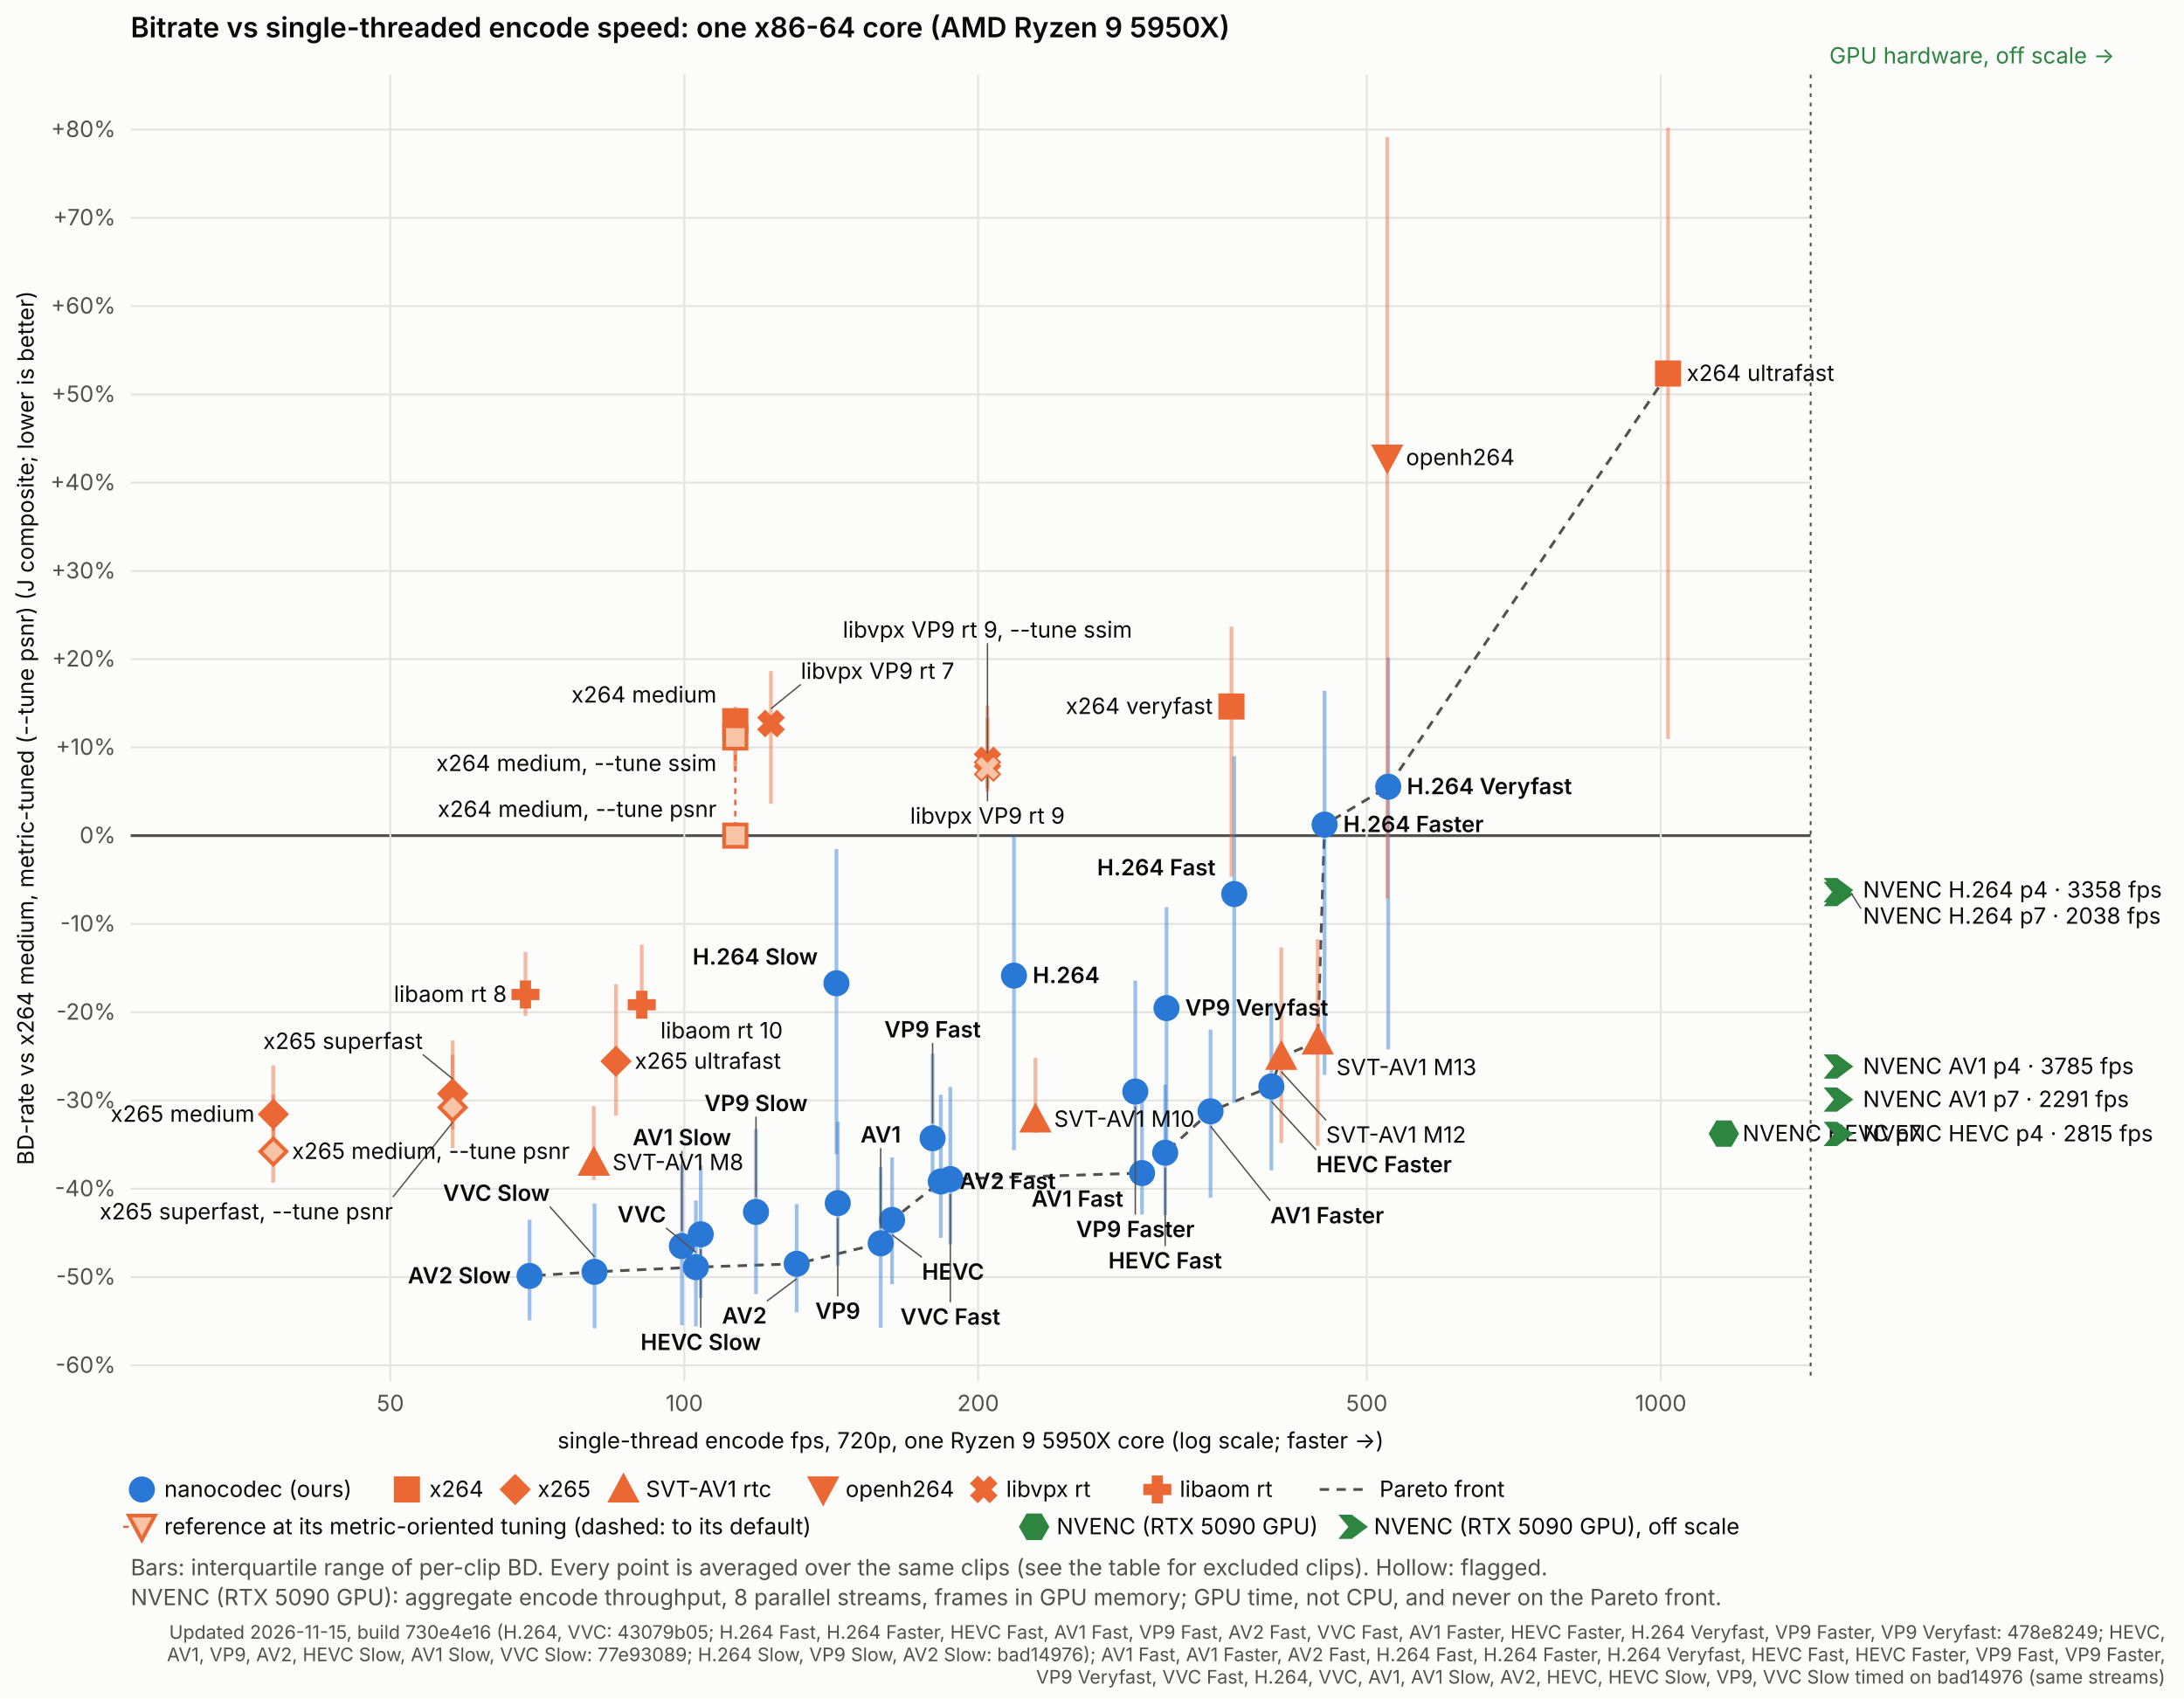
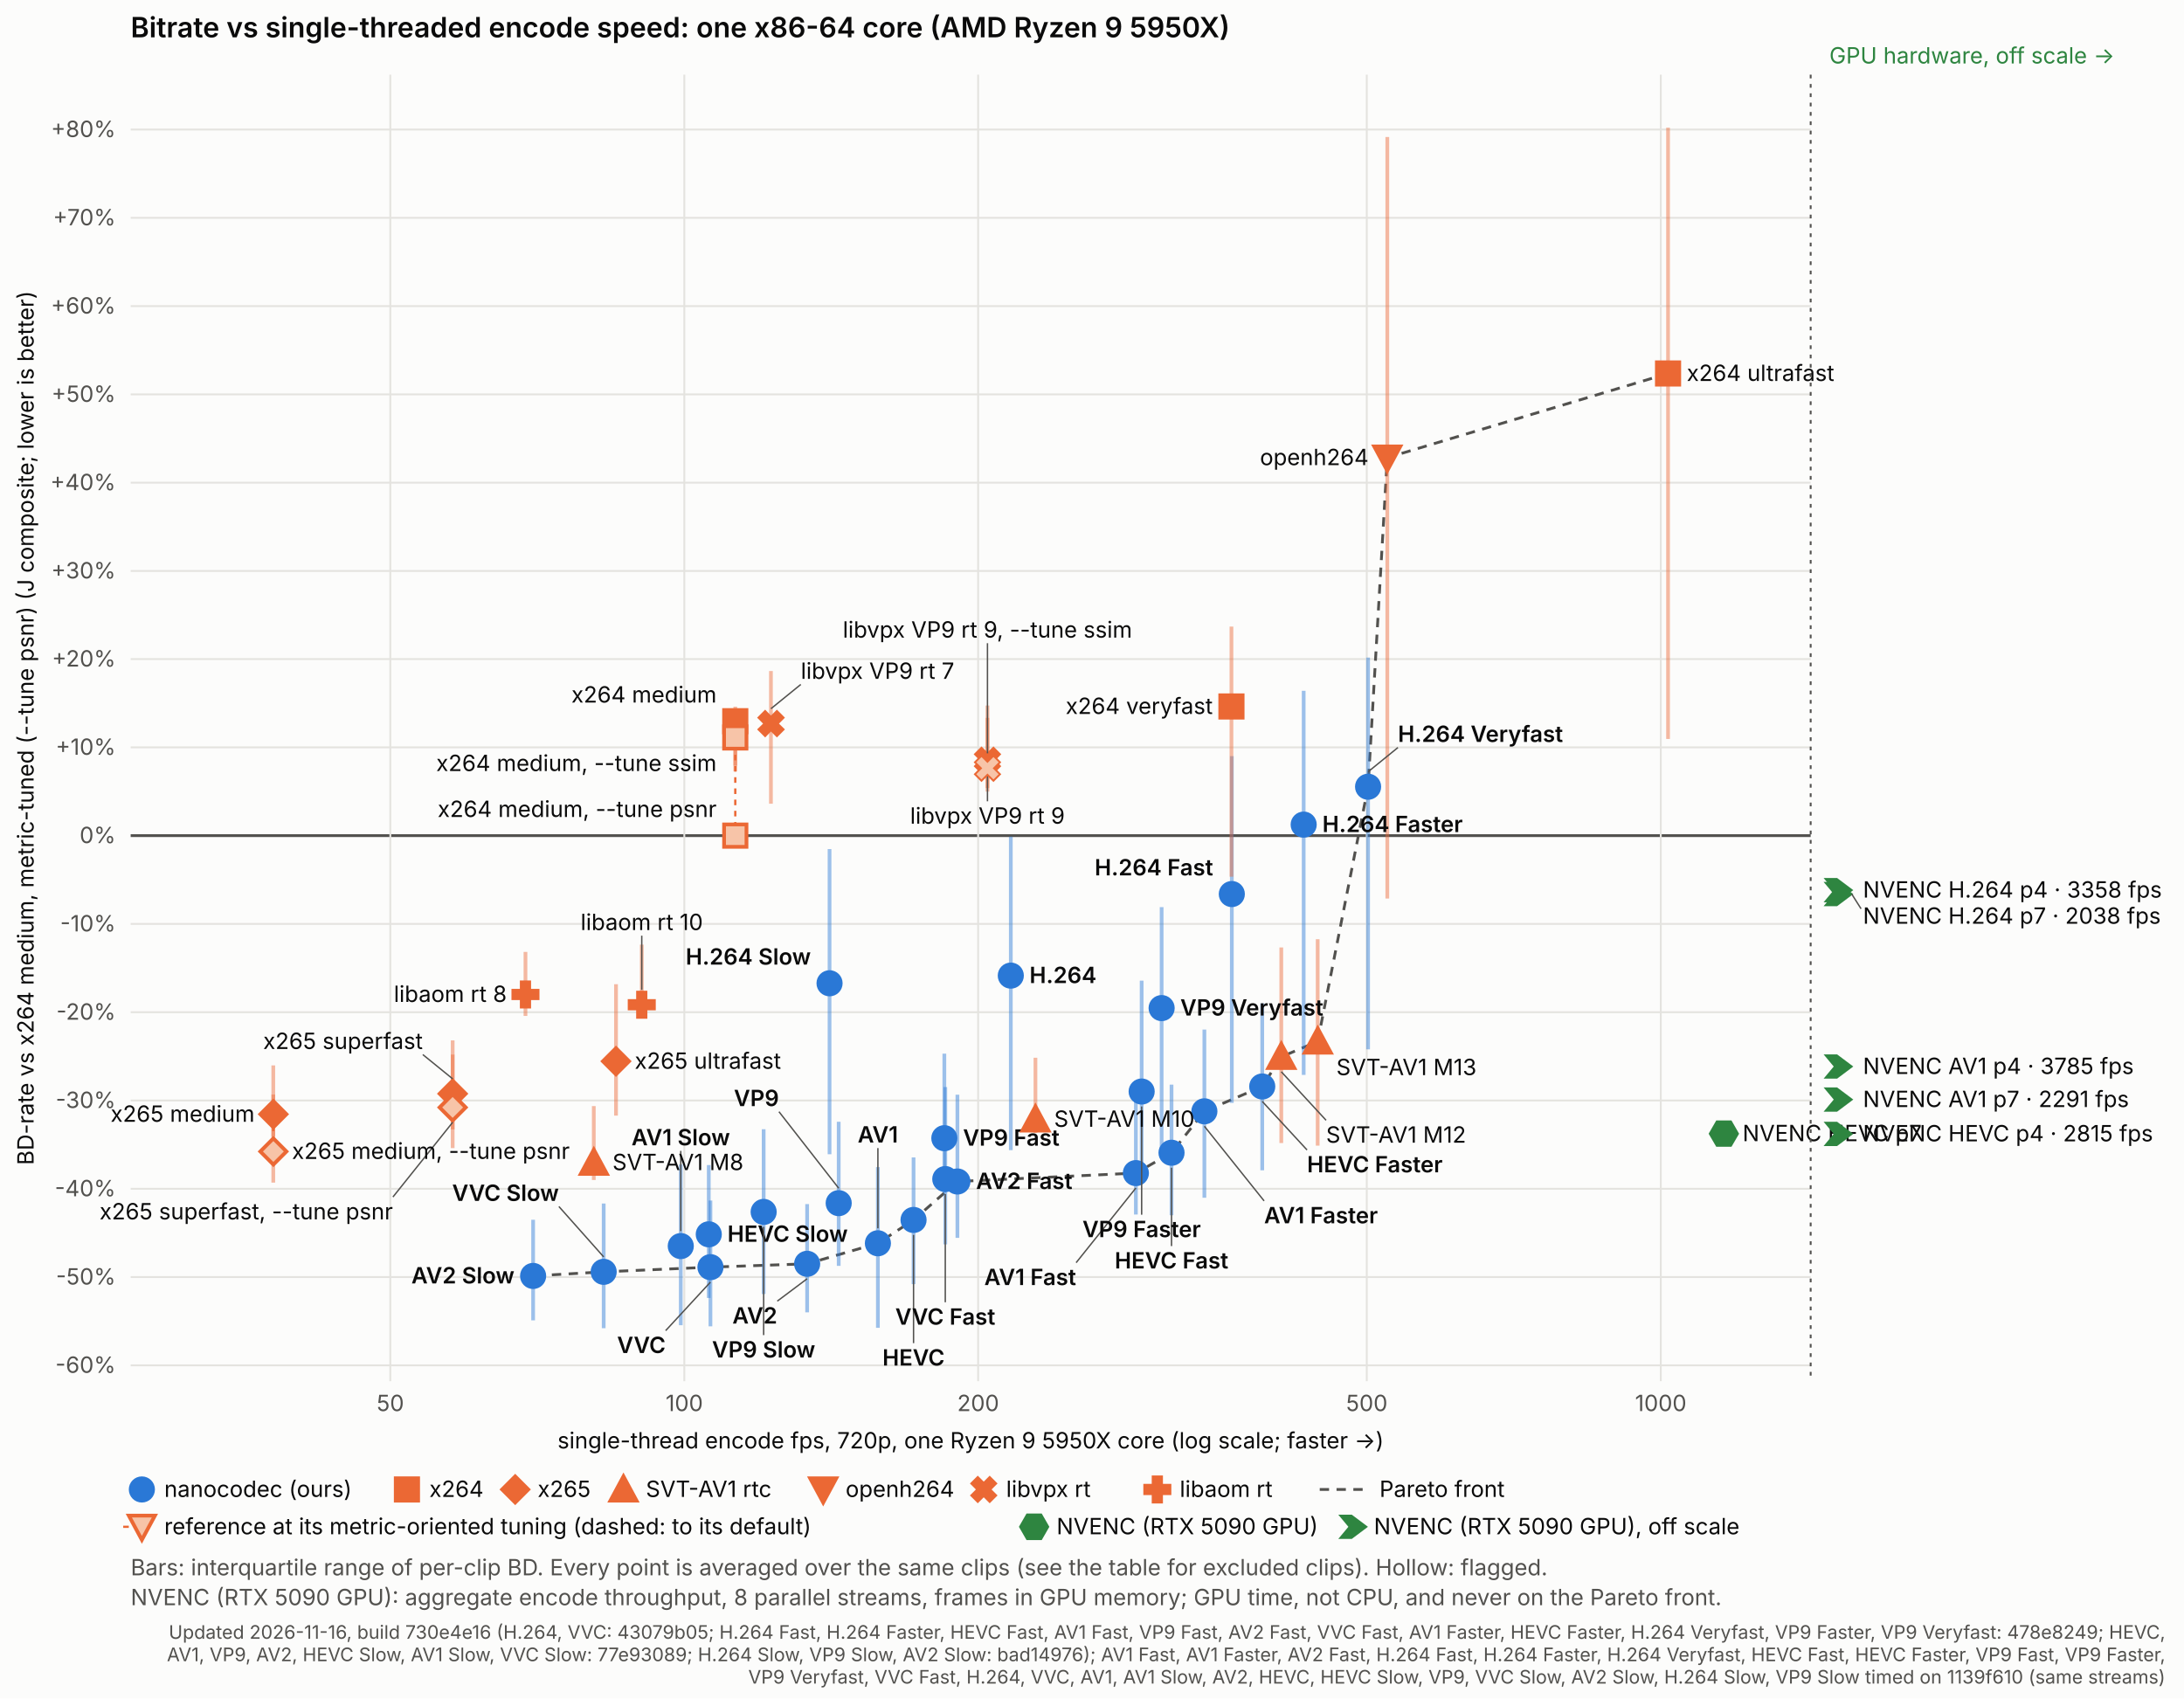
<svg xmlns="http://www.w3.org/2000/svg" viewBox="0 0 1170 910" width="1170" height="910" font-family="system-ui, -apple-system, Segoe UI, sans-serif" font-size="12">
  <rect width="1170" height="910" fill="#fcfcfb" />
  <text x="70" y="20" font-size="15" font-weight="600" fill="#0b0b0b">Bitrate vs single-threaded encode speed: one x86-64 core (AMD Ryzen 9 5950X)</text>
  <text x="70" y="35" fill="#52514e" />
  <line x1="70" x2="970" y1="731.5" y2="731.5" stroke="#e4e3df" stroke-width="1" />
  <text x="62" y="735.5" text-anchor="end" fill="#52514e">-60%</text>
  <line x1="70" x2="970" y1="684.2" y2="684.2" stroke="#e4e3df" stroke-width="1" />
  <text x="62" y="688.2" text-anchor="end" fill="#52514e">-50%</text>
  <line x1="70" x2="970" y1="636.9" y2="636.9" stroke="#e4e3df" stroke-width="1" />
  <text x="62" y="640.9" text-anchor="end" fill="#52514e">-40%</text>
  <line x1="70" x2="970" y1="589.6" y2="589.6" stroke="#e4e3df" stroke-width="1" />
  <text x="62" y="593.6" text-anchor="end" fill="#52514e">-30%</text>
  <line x1="70" x2="970" y1="542.3" y2="542.3" stroke="#e4e3df" stroke-width="1" />
  <text x="62" y="546.3" text-anchor="end" fill="#52514e">-20%</text>
  <line x1="70" x2="970" y1="495.0" y2="495.0" stroke="#e4e3df" stroke-width="1" />
  <text x="62" y="499.0" text-anchor="end" fill="#52514e">-10%</text>
  <line x1="70" x2="970" y1="447.7" y2="447.7" stroke="#52514e" stroke-width="1.5" />
  <text x="62" y="451.7" text-anchor="end" fill="#52514e">0%</text>
  <line x1="70" x2="970" y1="400.4" y2="400.4" stroke="#e4e3df" stroke-width="1" />
  <text x="62" y="404.4" text-anchor="end" fill="#52514e">+10%</text>
  <line x1="70" x2="970" y1="353.1" y2="353.1" stroke="#e4e3df" stroke-width="1" />
  <text x="62" y="357.1" text-anchor="end" fill="#52514e">+20%</text>
  <line x1="70" x2="970" y1="305.9" y2="305.9" stroke="#e4e3df" stroke-width="1" />
  <text x="62" y="309.9" text-anchor="end" fill="#52514e">+30%</text>
  <line x1="70" x2="970" y1="258.6" y2="258.6" stroke="#e4e3df" stroke-width="1" />
  <text x="62" y="262.6" text-anchor="end" fill="#52514e">+40%</text>
  <line x1="70" x2="970" y1="211.3" y2="211.3" stroke="#e4e3df" stroke-width="1" />
  <text x="62" y="215.3" text-anchor="end" fill="#52514e">+50%</text>
  <line x1="70" x2="970" y1="164.0" y2="164.0" stroke="#e4e3df" stroke-width="1" />
  <text x="62" y="168.0" text-anchor="end" fill="#52514e">+60%</text>
  <line x1="70" x2="970" y1="116.7" y2="116.7" stroke="#e4e3df" stroke-width="1" />
  <text x="62" y="120.7" text-anchor="end" fill="#52514e">+70%</text>
  <line x1="70" x2="970" y1="69.4" y2="69.4" stroke="#e4e3df" stroke-width="1" />
  <text x="62" y="73.4" text-anchor="end" fill="#52514e">+80%</text>
  <line x1="209.1" x2="209.1" y1="40" y2="740" stroke="#e4e3df" />
  <text x="209.1" y="756" text-anchor="middle" fill="#52514e">50</text>
  <line x1="366.6" x2="366.6" y1="40" y2="740" stroke="#e4e3df" />
  <text x="366.6" y="756" text-anchor="middle" fill="#52514e">100</text>
  <line x1="524.0" x2="524.0" y1="40" y2="740" stroke="#e4e3df" />
  <text x="524.0" y="756" text-anchor="middle" fill="#52514e">200</text>
  <line x1="732.2" x2="732.2" y1="40" y2="740" stroke="#e4e3df" />
  <text x="732.2" y="756" text-anchor="middle" fill="#52514e">500</text>
  <line x1="889.7" x2="889.7" y1="40" y2="740" stroke="#e4e3df" />
  <text x="889.7" y="756" text-anchor="middle" fill="#52514e">1000</text>
  <text x="520.0" y="776" text-anchor="middle" fill="#0b0b0b">single-thread encode fps, 720p, one Ryzen 9 5950X core (log scale; faster →)</text>
  <text transform="translate(18,390.0) rotate(-90)" text-anchor="middle" fill="#0b0b0b">BD-rate vs x264 medium, metric-tuned (--tune psnr) (J composite; lower is better)</text>
-   <polyline points="893.6,200.1 743.7,421.5 709.6,441.8 705.9,558.0 686.4,566.2 681.1,582.1 648.5,595.4 624.2,617.6 611.8,628.5 509.1,631.7 504.0,633.0 477.9,653.6 471.8,666.1 426.8,677.1 372.8,678.9 318.5,681.4 283.7,683.6" fill="none" stroke="#52514e" stroke-width="1.5" stroke-dasharray="5 4" />
+   <polyline points="893.6,200.1 743.2,245.2 732.9,421.5 705.9,558.0 686.4,566.2 676.2,582.1 645.2,595.4 627.6,617.6 608.5,628.5 512.9,633.0 489.4,653.6 470.3,666.1 432.4,677.1 380.6,678.9 323.4,681.4 285.6,683.6" fill="none" stroke="#52514e" stroke-width="1.5" stroke-dasharray="5 4" />
  <line x1="393.9" y1="386.4" x2="393.9" y2="447.7" stroke="#eb6834" stroke-width="1.2" stroke-dasharray="3 3" />
  <line x1="393.9" y1="386.4" x2="393.9" y2="395.1" stroke="#eb6834" stroke-width="1.2" stroke-dasharray="3 3" />
  <line x1="242.5" y1="586.0" x2="242.5" y2="593.3" stroke="#eb6834" stroke-width="1.2" stroke-dasharray="3 3" />
  <line x1="146.4" y1="597.0" x2="146.4" y2="616.9" stroke="#eb6834" stroke-width="1.2" stroke-dasharray="3 3" />
  <line x1="529.0" y1="407.3" x2="529.0" y2="411.6" stroke="#eb6834" stroke-width="1.2" stroke-dasharray="3 3" />
  <line x1="393.9" x2="393.9" y1="447.7" y2="447.7" stroke="#eb6834" stroke-opacity="0.45" stroke-width="2" />
  <line x1="393.9" x2="393.9" y1="410.2" y2="388.9" stroke="#eb6834" stroke-opacity="0.45" stroke-width="2" />
-   <line x1="448.1" x2="448.1" y1="618.4" y2="454.9" stroke="#2a78d6" stroke-opacity="0.45" stroke-width="2" />
-   <line x1="543.2" x2="543.2" y1="616.2" y2="448.2" stroke="#2a78d6" stroke-opacity="0.45" stroke-width="2" />
-   <line x1="661.2" x2="661.2" y1="590.9" y2="405.1" stroke="#2a78d6" stroke-opacity="0.45" stroke-width="2" />
-   <line x1="709.6" x2="709.6" y1="575.9" y2="370.1" stroke="#2a78d6" stroke-opacity="0.45" stroke-width="2" />
-   <line x1="743.7" x2="743.7" y1="562.2" y2="352.3" stroke="#2a78d6" stroke-opacity="0.45" stroke-width="2" />
-   <line x1="375.4" x2="375.4" y1="695.4" y2="624.2" stroke="#2a78d6" stroke-opacity="0.45" stroke-width="2" />
-   <line x1="477.9" x2="477.9" y1="688.0" y2="620.1" stroke="#2a78d6" stroke-opacity="0.45" stroke-width="2" />
-   <line x1="624.2" x2="624.2" y1="651.1" y2="581.1" stroke="#2a78d6" stroke-opacity="0.45" stroke-width="2" />
-   <line x1="681.1" x2="681.1" y1="627.0" y2="537.6" stroke="#2a78d6" stroke-opacity="0.45" stroke-width="2" />
-   <line x1="365.3" x2="365.3" y1="710.0" y2="623.9" stroke="#2a78d6" stroke-opacity="0.45" stroke-width="2" />
-   <line x1="471.8" x2="471.8" y1="711.4" y2="625.3" stroke="#2a78d6" stroke-opacity="0.45" stroke-width="2" />
-   <line x1="611.8" x2="611.8" y1="650.7" y2="579.2" stroke="#2a78d6" stroke-opacity="0.45" stroke-width="2" />
-   <line x1="648.5" x2="648.5" y1="641.7" y2="551.6" stroke="#2a78d6" stroke-opacity="0.45" stroke-width="2" />
-   <line x1="405.0" x2="405.0" y1="693.3" y2="605.0" stroke="#2a78d6" stroke-opacity="0.45" stroke-width="2" />
-   <line x1="448.8" x2="448.8" y1="678.2" y2="601.0" stroke="#2a78d6" stroke-opacity="0.45" stroke-width="2" />
-   <line x1="499.6" x2="499.6" y1="639.0" y2="564.5" stroke="#2a78d6" stroke-opacity="0.45" stroke-width="2" />
-   <line x1="608.2" x2="608.2" y1="628.3" y2="525.4" stroke="#2a78d6" stroke-opacity="0.45" stroke-width="2" />
-   <line x1="624.9" x2="624.9" y1="616.2" y2="486.0" stroke="#2a78d6" stroke-opacity="0.45" stroke-width="2" />
-   <line x1="283.7" x2="283.7" y1="707.4" y2="653.5" stroke="#2a78d6" stroke-opacity="0.45" stroke-width="2" />
-   <line x1="426.8" x2="426.8" y1="703.1" y2="645.1" stroke="#2a78d6" stroke-opacity="0.45" stroke-width="2" />
-   <line x1="504.0" x2="504.0" y1="663.2" y2="586.5" stroke="#2a78d6" stroke-opacity="0.45" stroke-width="2" />
-   <line x1="318.5" x2="318.5" y1="711.6" y2="644.8" stroke="#2a78d6" stroke-opacity="0.45" stroke-width="2" />
-   <line x1="372.8" x2="372.8" y1="710.6" y2="643.2" stroke="#2a78d6" stroke-opacity="0.45" stroke-width="2" />
-   <line x1="509.1" x2="509.1" y1="666.7" y2="582.4" stroke="#2a78d6" stroke-opacity="0.45" stroke-width="2" />
+   <line x1="444.4" x2="444.4" y1="618.4" y2="454.9" stroke="#2a78d6" stroke-opacity="0.45" stroke-width="2" />
+   <line x1="541.5" x2="541.5" y1="616.2" y2="448.2" stroke="#2a78d6" stroke-opacity="0.45" stroke-width="2" />
+   <line x1="659.9" x2="659.9" y1="590.9" y2="405.1" stroke="#2a78d6" stroke-opacity="0.45" stroke-width="2" />
+   <line x1="698.4" x2="698.4" y1="575.9" y2="370.1" stroke="#2a78d6" stroke-opacity="0.45" stroke-width="2" />
+   <line x1="732.9" x2="732.9" y1="562.2" y2="352.3" stroke="#2a78d6" stroke-opacity="0.45" stroke-width="2" />
+   <line x1="379.7" x2="379.7" y1="695.4" y2="624.2" stroke="#2a78d6" stroke-opacity="0.45" stroke-width="2" />
+   <line x1="489.4" x2="489.4" y1="688.0" y2="620.1" stroke="#2a78d6" stroke-opacity="0.45" stroke-width="2" />
+   <line x1="627.6" x2="627.6" y1="651.1" y2="581.1" stroke="#2a78d6" stroke-opacity="0.45" stroke-width="2" />
+   <line x1="676.2" x2="676.2" y1="627.0" y2="537.6" stroke="#2a78d6" stroke-opacity="0.45" stroke-width="2" />
+   <line x1="364.7" x2="364.7" y1="710.0" y2="623.9" stroke="#2a78d6" stroke-opacity="0.45" stroke-width="2" />
+   <line x1="470.3" x2="470.3" y1="711.4" y2="625.3" stroke="#2a78d6" stroke-opacity="0.45" stroke-width="2" />
+   <line x1="608.5" x2="608.5" y1="650.7" y2="579.2" stroke="#2a78d6" stroke-opacity="0.45" stroke-width="2" />
+   <line x1="645.2" x2="645.2" y1="641.7" y2="551.6" stroke="#2a78d6" stroke-opacity="0.45" stroke-width="2" />
+   <line x1="409.1" x2="409.1" y1="693.3" y2="605.0" stroke="#2a78d6" stroke-opacity="0.45" stroke-width="2" />
+   <line x1="449.3" x2="449.3" y1="678.2" y2="601.0" stroke="#2a78d6" stroke-opacity="0.45" stroke-width="2" />
+   <line x1="505.9" x2="505.9" y1="639.0" y2="564.5" stroke="#2a78d6" stroke-opacity="0.45" stroke-width="2" />
+   <line x1="611.6" x2="611.6" y1="628.3" y2="525.4" stroke="#2a78d6" stroke-opacity="0.45" stroke-width="2" />
+   <line x1="622.3" x2="622.3" y1="616.2" y2="486.0" stroke="#2a78d6" stroke-opacity="0.45" stroke-width="2" />
+   <line x1="285.6" x2="285.6" y1="707.4" y2="653.5" stroke="#2a78d6" stroke-opacity="0.45" stroke-width="2" />
+   <line x1="432.4" x2="432.4" y1="703.1" y2="645.1" stroke="#2a78d6" stroke-opacity="0.45" stroke-width="2" />
+   <line x1="512.9" x2="512.9" y1="663.2" y2="586.5" stroke="#2a78d6" stroke-opacity="0.45" stroke-width="2" />
+   <line x1="323.4" x2="323.4" y1="711.6" y2="644.8" stroke="#2a78d6" stroke-opacity="0.45" stroke-width="2" />
+   <line x1="380.6" x2="380.6" y1="710.6" y2="643.2" stroke="#2a78d6" stroke-opacity="0.45" stroke-width="2" />
+   <line x1="506.4" x2="506.4" y1="666.7" y2="582.4" stroke="#2a78d6" stroke-opacity="0.45" stroke-width="2" />
  <line x1="743.2" x2="743.2" y1="481.4" y2="73.4" stroke="#eb6834" stroke-opacity="0.45" stroke-width="2" />
  <line x1="893.6" x2="893.6" y1="395.9" y2="68.4" stroke="#eb6834" stroke-opacity="0.45" stroke-width="2" />
  <line x1="659.7" x2="659.7" y1="469.7" y2="335.7" stroke="#eb6834" stroke-opacity="0.45" stroke-width="2" />
  <line x1="330.0" x2="330.0" y1="597.7" y2="527.3" stroke="#eb6834" stroke-opacity="0.45" stroke-width="2" />
  <line x1="242.5" x2="242.5" y1="605.1" y2="557.4" stroke="#eb6834" stroke-opacity="0.45" stroke-width="2" />
  <line x1="146.4" x2="146.4" y1="608.8" y2="570.8" stroke="#eb6834" stroke-opacity="0.45" stroke-width="2" />
  <line x1="318.1" x2="318.1" y1="632.2" y2="592.6" stroke="#eb6834" stroke-opacity="0.45" stroke-width="2" />
  <line x1="554.7" x2="554.7" y1="607.0" y2="566.7" stroke="#eb6834" stroke-opacity="0.45" stroke-width="2" />
  <line x1="686.4" x2="686.4" y1="612.4" y2="507.6" stroke="#eb6834" stroke-opacity="0.45" stroke-width="2" />
  <line x1="705.9" x2="705.9" y1="613.8" y2="503.2" stroke="#eb6834" stroke-opacity="0.45" stroke-width="2" />
  <line x1="413.0" x2="413.0" y1="430.6" y2="359.5" stroke="#eb6834" stroke-opacity="0.45" stroke-width="2" />
  <line x1="529.0" x2="529.0" y1="422.2" y2="378.0" stroke="#eb6834" stroke-opacity="0.45" stroke-width="2" />
  <line x1="281.5" x2="281.5" y1="544.3" y2="510.0" stroke="#eb6834" stroke-opacity="0.45" stroke-width="2" />
  <line x1="343.8" x2="343.8" y1="535.8" y2="506.1" stroke="#eb6834" stroke-opacity="0.45" stroke-width="2" />
  <line x1="393.9" x2="393.9" y1="413.3" y2="378.6" stroke="#eb6834" stroke-opacity="0.45" stroke-width="2" />
  <line x1="242.5" x2="242.5" y1="615.1" y2="565.0" stroke="#eb6834" stroke-opacity="0.45" stroke-width="2" />
  <line x1="146.4" x2="146.4" y1="633.6" y2="586.4" stroke="#eb6834" stroke-opacity="0.45" stroke-width="2" />
  <line x1="529.0" x2="529.0" y1="424.1" y2="384.6" stroke="#eb6834" stroke-opacity="0.45" stroke-width="2" />
  <g>
    <rect x="387.9" y="441.7" width="12" height="12" fill="#f7c4a8" stroke="#eb6834" stroke-width="2" />
  </g>
  <text x="383.9" y="437.7" text-anchor="end" fill="#0b0b0b">x264 medium, --tune psnr</text>
  <g>
    <rect x="387.9" y="380.4" width="12" height="12" fill="#eb6834" stroke="#eb6834" stroke-width="2" />
  </g>
  <text x="383.9" y="376.4" text-anchor="end" fill="#0b0b0b">x264 medium</text>
  <g>
-     <circle cx="448.1" cy="526.8" r="6" fill="#2a78d6" stroke="#2a78d6" stroke-width="2" />
-   </g>
-   <text x="438.1" y="516.8" text-anchor="end" fill="#0b0b0b" font-weight="600">H.264 Slow</text>
-   <g>
-     <circle cx="543.2" cy="522.7" r="6" fill="#2a78d6" stroke="#2a78d6" stroke-width="2" />
-   </g>
-   <text x="553.2" y="526.7" text-anchor="start" fill="#0b0b0b" font-weight="600">H.264</text>
-   <g>
-     <circle cx="661.2" cy="479.0" r="6" fill="#2a78d6" stroke="#2a78d6" stroke-width="2" />
-   </g>
-   <text x="651.2" y="469.0" text-anchor="end" fill="#0b0b0b" font-weight="600">H.264 Fast</text>
-   <g>
-     <circle cx="709.6" cy="441.8" r="6" fill="#2a78d6" stroke="#2a78d6" stroke-width="2" />
-   </g>
-   <text x="719.6" y="445.8" text-anchor="start" fill="#0b0b0b" font-weight="600">H.264 Faster</text>
-   <g>
-     <circle cx="743.7" cy="421.5" r="6" fill="#2a78d6" stroke="#2a78d6" stroke-width="2" />
-   </g>
-   <text x="753.7" y="425.5" text-anchor="start" fill="#0b0b0b" font-weight="600">H.264 Veryfast</text>
-   <g>
-     <circle cx="375.4" cy="661.3" r="6" fill="#2a78d6" stroke="#2a78d6" stroke-width="2" />
-   </g>
-   <line x1="375.4" y1="669.3" x2="375.4" y2="711.3" stroke="#52514e" stroke-width="0.75" />
-   <text x="375.4" y="723.3" text-anchor="middle" fill="#0b0b0b" font-weight="600">HEVC Slow</text>
-   <g>
-     <circle cx="477.9" cy="653.6" r="6" fill="#2a78d6" stroke="#2a78d6" stroke-width="2" />
-   </g>
-   <line x1="477.9" y1="661.6" x2="493.9" y2="673.6" stroke="#52514e" stroke-width="0.75" />
-   <text x="493.9" y="685.6" text-anchor="start" fill="#0b0b0b" font-weight="600">HEVC</text>
-   <g>
-     <circle cx="624.2" cy="617.6" r="6" fill="#2a78d6" stroke="#2a78d6" stroke-width="2" />
-   </g>
-   <line x1="624.2" y1="625.6" x2="624.2" y2="667.6" stroke="#52514e" stroke-width="0.75" />
-   <text x="624.2" y="679.6" text-anchor="middle" fill="#0b0b0b" font-weight="600">HEVC Fast</text>
-   <g>
-     <circle cx="681.1" cy="582.1" r="6" fill="#2a78d6" stroke="#2a78d6" stroke-width="2" />
-   </g>
-   <line x1="681.1" y1="590.1" x2="705.1" y2="616.1" stroke="#52514e" stroke-width="0.75" />
-   <text x="705.1" y="628.1" text-anchor="start" fill="#0b0b0b" font-weight="600">HEVC Faster</text>
-   <g>
-     <circle cx="365.3" cy="667.6" r="6" fill="#2a78d6" stroke="#2a78d6" stroke-width="2" />
-   </g>
-   <line x1="365.3" y1="659.6" x2="365.3" y2="616.6" stroke="#52514e" stroke-width="0.75" />
-   <text x="365.3" y="613.6" text-anchor="middle" fill="#0b0b0b" font-weight="600">AV1 Slow</text>
-   <g>
-     <circle cx="471.8" cy="666.1" r="6" fill="#2a78d6" stroke="#2a78d6" stroke-width="2" />
-   </g>
-   <line x1="471.8" y1="658.1" x2="471.8" y2="615.1" stroke="#52514e" stroke-width="0.75" />
-   <text x="471.8" y="612.1" text-anchor="middle" fill="#0b0b0b" font-weight="600">AV1</text>
-   <g>
-     <circle cx="611.8" cy="628.5" r="6" fill="#2a78d6" stroke="#2a78d6" stroke-width="2" />
-   </g>
-   <text x="601.8" y="646.5" text-anchor="end" fill="#0b0b0b" font-weight="600">AV1 Fast</text>
-   <g>
-     <circle cx="648.5" cy="595.4" r="6" fill="#2a78d6" stroke="#2a78d6" stroke-width="2" />
-   </g>
-   <line x1="648.5" y1="603.4" x2="680.5" y2="643.4" stroke="#52514e" stroke-width="0.75" />
-   <text x="680.5" y="655.4" text-anchor="start" fill="#0b0b0b" font-weight="600">AV1 Faster</text>
-   <g>
-     <circle cx="405.0" cy="649.3" r="6" fill="#2a78d6" stroke="#2a78d6" stroke-width="2" />
-   </g>
-   <line x1="405.0" y1="641.3" x2="405.0" y2="598.3" stroke="#52514e" stroke-width="0.75" />
-   <text x="405.0" y="595.3" text-anchor="middle" fill="#0b0b0b" font-weight="600">VP9 Slow</text>
-   <g>
-     <circle cx="448.8" cy="644.6" r="6" fill="#2a78d6" stroke="#2a78d6" stroke-width="2" />
-   </g>
-   <line x1="448.8" y1="652.6" x2="448.8" y2="694.6" stroke="#52514e" stroke-width="0.75" />
-   <text x="448.8" y="706.6" text-anchor="middle" fill="#0b0b0b" font-weight="600">VP9</text>
-   <g>
-     <circle cx="499.6" cy="609.8" r="6" fill="#2a78d6" stroke="#2a78d6" stroke-width="2" />
-   </g>
-   <line x1="499.6" y1="601.8" x2="499.6" y2="558.8" stroke="#52514e" stroke-width="0.75" />
-   <text x="499.6" y="555.8" text-anchor="middle" fill="#0b0b0b" font-weight="600">VP9 Fast</text>
-   <g>
-     <circle cx="608.2" cy="584.8" r="6" fill="#2a78d6" stroke="#2a78d6" stroke-width="2" />
-   </g>
-   <line x1="608.2" y1="592.8" x2="608.2" y2="650.8" stroke="#52514e" stroke-width="0.75" />
-   <text x="608.2" y="662.8" text-anchor="middle" fill="#0b0b0b" font-weight="600">VP9 Faster</text>
-   <g>
-     <circle cx="624.9" cy="540.1" r="6" fill="#2a78d6" stroke="#2a78d6" stroke-width="2" />
-   </g>
-   <text x="634.9" y="544.1" text-anchor="start" fill="#0b0b0b" font-weight="600">VP9 Veryfast</text>
-   <g>
-     <circle cx="283.7" cy="683.6" r="6" fill="#2a78d6" stroke="#2a78d6" stroke-width="2" />
-   </g>
-   <text x="273.7" y="687.6" text-anchor="end" fill="#0b0b0b" font-weight="600">AV2 Slow</text>
-   <g>
-     <circle cx="426.8" cy="677.1" r="6" fill="#2a78d6" stroke="#2a78d6" stroke-width="2" />
-   </g>
-   <line x1="426.8" y1="685.1" x2="410.8" y2="697.1" stroke="#52514e" stroke-width="0.75" />
-   <text x="410.8" y="709.1" text-anchor="end" fill="#0b0b0b" font-weight="600">AV2</text>
-   <g>
-     <circle cx="504.0" cy="633.0" r="6" fill="#2a78d6" stroke="#2a78d6" stroke-width="2" />
-   </g>
-   <text x="514.0" y="637.0" text-anchor="start" fill="#0b0b0b" font-weight="600">AV2 Fast</text>
-   <g>
-     <circle cx="318.5" cy="681.4" r="6" fill="#2a78d6" stroke="#2a78d6" stroke-width="2" />
-   </g>
-   <line x1="318.5" y1="673.4" x2="294.5" y2="646.4" stroke="#52514e" stroke-width="0.75" />
-   <text x="294.5" y="643.4" text-anchor="end" fill="#0b0b0b" font-weight="600">VVC Slow</text>
-   <g>
-     <circle cx="372.8" cy="678.9" r="6" fill="#2a78d6" stroke="#2a78d6" stroke-width="2" />
-   </g>
-   <line x1="372.8" y1="670.9" x2="356.8" y2="657.9" stroke="#52514e" stroke-width="0.75" />
-   <text x="356.8" y="654.9" text-anchor="end" fill="#0b0b0b" font-weight="600">VVC</text>
-   <g>
-     <circle cx="509.1" cy="631.7" r="6" fill="#2a78d6" stroke="#2a78d6" stroke-width="2" />
-   </g>
-   <line x1="509.1" y1="639.7" x2="509.1" y2="697.7" stroke="#52514e" stroke-width="0.75" />
-   <text x="509.1" y="709.7" text-anchor="middle" fill="#0b0b0b" font-weight="600">VVC Fast</text>
+     <circle cx="444.4" cy="526.8" r="6" fill="#2a78d6" stroke="#2a78d6" stroke-width="2" />
+   </g>
+   <text x="434.4" y="516.8" text-anchor="end" fill="#0b0b0b" font-weight="600">H.264 Slow</text>
+   <g>
+     <circle cx="541.5" cy="522.7" r="6" fill="#2a78d6" stroke="#2a78d6" stroke-width="2" />
+   </g>
+   <text x="551.5" y="526.7" text-anchor="start" fill="#0b0b0b" font-weight="600">H.264</text>
+   <g>
+     <circle cx="659.9" cy="479.0" r="6" fill="#2a78d6" stroke="#2a78d6" stroke-width="2" />
+   </g>
+   <text x="649.9" y="469.0" text-anchor="end" fill="#0b0b0b" font-weight="600">H.264 Fast</text>
+   <g>
+     <circle cx="698.4" cy="441.8" r="6" fill="#2a78d6" stroke="#2a78d6" stroke-width="2" />
+   </g>
+   <text x="708.4" y="445.8" text-anchor="start" fill="#0b0b0b" font-weight="600">H.264 Faster</text>
+   <g>
+     <circle cx="732.9" cy="421.5" r="6" fill="#2a78d6" stroke="#2a78d6" stroke-width="2" />
+   </g>
+   <line x1="732.9" y1="413.5" x2="748.9" y2="400.5" stroke="#52514e" stroke-width="0.75" />
+   <text x="748.9" y="397.5" text-anchor="start" fill="#0b0b0b" font-weight="600">H.264 Veryfast</text>
+   <g>
+     <circle cx="379.7" cy="661.3" r="6" fill="#2a78d6" stroke="#2a78d6" stroke-width="2" />
+   </g>
+   <text x="389.7" y="665.3" text-anchor="start" fill="#0b0b0b" font-weight="600">HEVC Slow</text>
+   <g>
+     <circle cx="489.4" cy="653.6" r="6" fill="#2a78d6" stroke="#2a78d6" stroke-width="2" />
+   </g>
+   <line x1="489.4" y1="661.6" x2="489.4" y2="719.6" stroke="#52514e" stroke-width="0.75" />
+   <text x="489.4" y="731.6" text-anchor="middle" fill="#0b0b0b" font-weight="600">HEVC</text>
+   <g>
+     <circle cx="627.6" cy="617.6" r="6" fill="#2a78d6" stroke="#2a78d6" stroke-width="2" />
+   </g>
+   <line x1="627.6" y1="625.6" x2="627.6" y2="667.6" stroke="#52514e" stroke-width="0.75" />
+   <text x="627.6" y="679.6" text-anchor="middle" fill="#0b0b0b" font-weight="600">HEVC Fast</text>
+   <g>
+     <circle cx="676.2" cy="582.1" r="6" fill="#2a78d6" stroke="#2a78d6" stroke-width="2" />
+   </g>
+   <line x1="676.2" y1="590.1" x2="700.2" y2="616.1" stroke="#52514e" stroke-width="0.75" />
+   <text x="700.2" y="628.1" text-anchor="start" fill="#0b0b0b" font-weight="600">HEVC Faster</text>
+   <g>
+     <circle cx="364.7" cy="667.6" r="6" fill="#2a78d6" stroke="#2a78d6" stroke-width="2" />
+   </g>
+   <line x1="364.7" y1="659.6" x2="364.7" y2="616.6" stroke="#52514e" stroke-width="0.75" />
+   <text x="364.7" y="613.6" text-anchor="middle" fill="#0b0b0b" font-weight="600">AV1 Slow</text>
+   <g>
+     <circle cx="470.3" cy="666.1" r="6" fill="#2a78d6" stroke="#2a78d6" stroke-width="2" />
+   </g>
+   <line x1="470.3" y1="658.1" x2="470.3" y2="615.1" stroke="#52514e" stroke-width="0.75" />
+   <text x="470.3" y="612.1" text-anchor="middle" fill="#0b0b0b" font-weight="600">AV1</text>
+   <g>
+     <circle cx="608.5" cy="628.5" r="6" fill="#2a78d6" stroke="#2a78d6" stroke-width="2" />
+   </g>
+   <line x1="608.5" y1="636.5" x2="576.5" y2="676.5" stroke="#52514e" stroke-width="0.75" />
+   <text x="576.5" y="688.5" text-anchor="end" fill="#0b0b0b" font-weight="600">AV1 Fast</text>
+   <g>
+     <circle cx="645.2" cy="595.4" r="6" fill="#2a78d6" stroke="#2a78d6" stroke-width="2" />
+   </g>
+   <line x1="645.2" y1="603.4" x2="677.2" y2="643.4" stroke="#52514e" stroke-width="0.75" />
+   <text x="677.2" y="655.4" text-anchor="start" fill="#0b0b0b" font-weight="600">AV1 Faster</text>
+   <g>
+     <circle cx="409.1" cy="649.3" r="6" fill="#2a78d6" stroke="#2a78d6" stroke-width="2" />
+   </g>
+   <line x1="409.1" y1="657.3" x2="409.1" y2="715.3" stroke="#52514e" stroke-width="0.75" />
+   <text x="409.1" y="727.3" text-anchor="middle" fill="#0b0b0b" font-weight="600">VP9 Slow</text>
+   <g>
+     <circle cx="449.3" cy="644.6" r="6" fill="#2a78d6" stroke="#2a78d6" stroke-width="2" />
+   </g>
+   <line x1="449.3" y1="636.6" x2="417.3" y2="595.6" stroke="#52514e" stroke-width="0.75" />
+   <text x="417.3" y="592.6" text-anchor="end" fill="#0b0b0b" font-weight="600">VP9</text>
+   <g>
+     <circle cx="505.9" cy="609.8" r="6" fill="#2a78d6" stroke="#2a78d6" stroke-width="2" />
+   </g>
+   <text x="515.9" y="613.8" text-anchor="start" fill="#0b0b0b" font-weight="600">VP9 Fast</text>
+   <g>
+     <circle cx="611.6" cy="584.8" r="6" fill="#2a78d6" stroke="#2a78d6" stroke-width="2" />
+   </g>
+   <line x1="611.6" y1="592.8" x2="611.6" y2="650.8" stroke="#52514e" stroke-width="0.75" />
+   <text x="611.6" y="662.8" text-anchor="middle" fill="#0b0b0b" font-weight="600">VP9 Faster</text>
+   <g>
+     <circle cx="622.3" cy="540.1" r="6" fill="#2a78d6" stroke="#2a78d6" stroke-width="2" />
+   </g>
+   <text x="632.3" y="544.1" text-anchor="start" fill="#0b0b0b" font-weight="600">VP9 Veryfast</text>
+   <g>
+     <circle cx="285.6" cy="683.6" r="6" fill="#2a78d6" stroke="#2a78d6" stroke-width="2" />
+   </g>
+   <text x="275.6" y="687.6" text-anchor="end" fill="#0b0b0b" font-weight="600">AV2 Slow</text>
+   <g>
+     <circle cx="432.4" cy="677.1" r="6" fill="#2a78d6" stroke="#2a78d6" stroke-width="2" />
+   </g>
+   <line x1="432.4" y1="685.1" x2="416.4" y2="697.1" stroke="#52514e" stroke-width="0.75" />
+   <text x="416.4" y="709.1" text-anchor="end" fill="#0b0b0b" font-weight="600">AV2</text>
+   <g>
+     <circle cx="512.9" cy="633.0" r="6" fill="#2a78d6" stroke="#2a78d6" stroke-width="2" />
+   </g>
+   <text x="522.9" y="637.0" text-anchor="start" fill="#0b0b0b" font-weight="600">AV2 Fast</text>
+   <g>
+     <circle cx="323.4" cy="681.4" r="6" fill="#2a78d6" stroke="#2a78d6" stroke-width="2" />
+   </g>
+   <line x1="323.4" y1="673.4" x2="299.4" y2="646.4" stroke="#52514e" stroke-width="0.75" />
+   <text x="299.4" y="643.4" text-anchor="end" fill="#0b0b0b" font-weight="600">VVC Slow</text>
+   <g>
+     <circle cx="380.6" cy="678.9" r="6" fill="#2a78d6" stroke="#2a78d6" stroke-width="2" />
+   </g>
+   <line x1="380.6" y1="686.9" x2="356.6" y2="712.9" stroke="#52514e" stroke-width="0.75" />
+   <text x="356.6" y="724.9" text-anchor="end" fill="#0b0b0b" font-weight="600">VVC</text>
+   <g>
+     <circle cx="506.4" cy="631.7" r="6" fill="#2a78d6" stroke="#2a78d6" stroke-width="2" />
+   </g>
+   <line x1="506.4" y1="639.7" x2="506.4" y2="697.7" stroke="#52514e" stroke-width="0.75" />
+   <text x="506.4" y="709.7" text-anchor="middle" fill="#0b0b0b" font-weight="600">VVC Fast</text>
  <g>
    <polygon points="743.171,252.166 750.171,239.166 736.171,239.166" fill="#eb6834" stroke="#eb6834" stroke-width="2" />
  </g>
-   <text x="753.2" y="249.2" text-anchor="start" fill="#0b0b0b">openh264</text>
+   <text x="733.2" y="249.2" text-anchor="end" fill="#0b0b0b">openh264</text>
  <g>
    <rect x="887.6" y="194.1" width="12" height="12" fill="#eb6834" stroke="#eb6834" stroke-width="2" />
  </g>
  <text x="903.6" y="204.1" text-anchor="start" fill="#0b0b0b">x264 ultrafast</text>
  <g>
    <rect x="653.7" y="372.5" width="12" height="12" fill="#eb6834" stroke="#eb6834" stroke-width="2" />
  </g>
  <text x="649.7" y="382.5" text-anchor="end" fill="#0b0b0b">x264 veryfast</text>
  <g>
    <polygon points="329.978,561.587 336.978,568.587 329.978,575.587 322.978,568.587" fill="#eb6834" stroke="#eb6834" stroke-width="2" />
  </g>
  <text x="340.0" y="572.6" text-anchor="start" fill="#0b0b0b">x265 ultrafast</text>
  <g>
    <polygon points="242.489,578.971 249.489,585.971 242.489,592.971 235.489,585.971" fill="#eb6834" stroke="#eb6834" stroke-width="2" />
  </g>
  <line x1="242.5" y1="578.0" x2="226.5" y2="565.0" stroke="#52514e" stroke-width="0.75" />
  <text x="226.5" y="562.0" text-anchor="end" fill="#0b0b0b">x265 superfast</text>
  <g>
    <polygon points="146.449,589.956 153.449,596.956 146.449,603.956 139.449,596.956" fill="#eb6834" stroke="#eb6834" stroke-width="2" />
  </g>
  <text x="136.4" y="601.0" text-anchor="end" fill="#0b0b0b">x265 medium</text>
  <g>
    <polygon points="318.125,615.936 325.125,628.936 311.125,628.936" fill="#eb6834" stroke="#eb6834" stroke-width="2" />
  </g>
  <text x="328.1" y="626.9" text-anchor="start" fill="#0b0b0b">SVT-AV1 M8</text>
  <g>
    <polygon points="554.706,592.749 561.706,605.749 547.706,605.749" fill="#eb6834" stroke="#eb6834" stroke-width="2" />
  </g>
  <text x="564.7" y="603.7" text-anchor="start" fill="#0b0b0b">SVT-AV1 M10</text>
  <g>
    <polygon points="686.399,559.22 693.399,572.22 679.399,572.22" fill="#eb6834" stroke="#eb6834" stroke-width="2" />
  </g>
  <line x1="686.4" y1="574.2" x2="710.4" y2="600.2" stroke="#52514e" stroke-width="0.75" />
  <text x="710.4" y="612.2" text-anchor="start" fill="#0b0b0b">SVT-AV1 M12</text>
  <g>
    <polygon points="705.948,551.009 712.948,564.009 698.948,564.009" fill="#eb6834" stroke="#eb6834" stroke-width="2" />
  </g>
  <text x="715.9" y="576.0" text-anchor="start" fill="#0b0b0b">SVT-AV1 M13</text>
  <g>
    <polygon points="416.2,380.9 419.8,384.5 416.6,387.7 419.8,390.8 416.2,394.4 413.0,391.2 409.9,394.4 406.3,390.8 409.5,387.7 406.3,384.5 409.9,380.9 413.0,384.1" fill="#eb6834" stroke="#eb6834" stroke-width="1" />
  </g>
  <line x1="413.0" y1="379.7" x2="429.0" y2="366.7" stroke="#52514e" stroke-width="0.75" />
  <text x="429.0" y="363.7" text-anchor="start" fill="#0b0b0b">libvpx VP9 rt 7</text>
  <g>
    <polygon points="532.2,400.6 535.7,404.1 532.5,407.3 535.7,410.5 532.2,414.0 529.0,410.9 525.8,414.0 522.3,410.5 525.5,407.3 522.3,404.1 525.8,400.6 529.0,403.8" fill="#eb6834" stroke="#eb6834" stroke-width="1" />
  </g>
  <line x1="529.0" y1="415.3" x2="529.0" y2="429.3" stroke="#52514e" stroke-width="0.75" />
  <text x="529.0" y="441.3" text-anchor="middle" fill="#0b0b0b">libvpx VP9 rt 9</text>
  <g>
    <polygon points="279.0,525.8 284.0,525.8 284.0,530.3 288.5,530.3 288.5,535.3 284.0,535.3 284.0,539.8 279.0,539.8 279.0,535.3 274.5,535.3 274.5,530.3 279.0,530.3" fill="#eb6834" stroke="#eb6834" stroke-width="1" />
  </g>
  <text x="271.5" y="536.8" text-anchor="end" fill="#0b0b0b">libaom rt 8</text>
  <g>
    <polygon points="341.3,531.3 346.3,531.3 346.3,535.8 350.8,535.8 350.8,540.8 346.3,540.8 346.3,545.3 341.3,545.3 341.3,540.8 336.8,540.8 336.8,535.8 341.3,535.8" fill="#eb6834" stroke="#eb6834" stroke-width="1" />
  </g>
-   <text x="353.8" y="556.3" text-anchor="start" fill="#0b0b0b">libaom rt 10</text>
+   <line x1="343.8" y1="530.3" x2="343.8" y2="501.3" stroke="#52514e" stroke-width="0.75" />
+   <text x="343.8" y="498.3" text-anchor="middle" fill="#0b0b0b">libaom rt 10</text>
  <g>
    <rect x="387.9" y="389.1" width="12" height="12" fill="#f7c4a8" stroke="#eb6834" stroke-width="2" />
  </g>
  <text x="383.9" y="413.1" text-anchor="end" fill="#0b0b0b">x264 medium, --tune ssim</text>
  <g>
    <polygon points="242.489,586.32 249.489,593.32 242.489,600.32 235.489,593.32" fill="#f7c4a8" stroke="#eb6834" stroke-width="2" />
  </g>
  <line x1="242.5" y1="601.3" x2="210.5" y2="641.3" stroke="#52514e" stroke-width="0.75" />
  <text x="210.5" y="653.3" text-anchor="end" fill="#0b0b0b">x265 superfast, --tune psnr</text>
  <g>
    <polygon points="146.449,609.921 153.449,616.921 146.449,623.921 139.449,616.921" fill="#f7c4a8" stroke="#eb6834" stroke-width="2" />
  </g>
  <text x="156.4" y="620.9" text-anchor="start" fill="#0b0b0b">x265 medium, --tune psnr</text>
  <g>
    <polygon points="532.2,404.9 535.7,408.4 532.5,411.6 535.7,414.8 532.2,418.3 529.0,415.1 525.8,418.3 522.3,414.8 525.5,411.6 522.3,408.4 525.8,404.9 529.0,408.1" fill="#f7c4a8" stroke="#eb6834" stroke-width="1" />
  </g>
  <line x1="529.0" y1="403.6" x2="529.0" y2="344.6" stroke="#52514e" stroke-width="0.75" />
  <text x="529.0" y="341.6" text-anchor="middle" fill="#0b0b0b">libvpx VP9 rt 9, --tune ssim</text>
  <g>
    <polygon points="930.5,607.4 927.0,613.4 920.0,613.4 916.5,607.4 920.0,601.3 927.0,601.3" fill="#2e8540" stroke="#2e8540" stroke-width="2" />
  </g>
  <text x="933.5" y="611.4" text-anchor="start" fill="#0b0b0b">NVENC HEVC p7</text>
  <line x1="970" x2="970" y1="40" y2="740" stroke="#52514e" stroke-dasharray="2 3" />
  <text x="980" y="34" fill="#2e8540">GPU hardware, off scale →</text>
  <g>
    <polygon points="978.0,470.9 984.0,470.9 992.0,476.9 984.0,482.9 978.0,482.9 983.0,476.9" fill="#2e8540" stroke="#2e8540" />
  </g>
  <text x="998" y="480.9" fill="#0b0b0b">NVENC H.264 p4 · 3358 fps</text>
  <g>
    <polygon points="978.0,473.0 984.0,473.0 992.0,479.0 984.0,485.0 978.0,485.0 983.0,479.0" fill="#2e8540" stroke="#2e8540" />
  </g>
  <line x1="992" y1="479.0" x2="997" y2="486.9" stroke="#52514e" stroke-width="0.75" />
  <text x="998" y="494.9" fill="#0b0b0b">NVENC H.264 p7 · 2038 fps</text>
  <g>
    <polygon points="978.0,565.4 984.0,565.4 992.0,571.4 984.0,577.4 978.0,577.4 983.0,571.4" fill="#2e8540" stroke="#2e8540" />
  </g>
  <text x="998" y="575.4" fill="#0b0b0b">NVENC AV1 p4 · 3785 fps</text>
  <g>
    <polygon points="978.0,583.1 984.0,583.1 992.0,589.1 984.0,595.1 978.0,595.1 983.0,589.1" fill="#2e8540" stroke="#2e8540" />
  </g>
  <text x="998" y="593.1" fill="#0b0b0b">NVENC AV1 p7 · 2291 fps</text>
  <g>
    <polygon points="978.0,601.5 984.0,601.5 992.0,607.5 984.0,613.5 978.0,613.5 983.0,607.5" fill="#2e8540" stroke="#2e8540" />
  </g>
  <text x="998" y="611.5" fill="#0b0b0b">NVENC HEVC p4 · 2815 fps</text>
  <circle cx="76.0" cy="798.0" r="6" fill="#2a78d6" stroke="#2a78d6" stroke-width="2" />
  <text x="88" y="802" fill="#0b0b0b">nanocodec (ours)</text>
  <rect x="212.0" y="792.0" width="12" height="12" fill="#eb6834" stroke="#eb6834" stroke-width="2" />
  <text x="230" y="802" fill="#0b0b0b">x264</text>
  <polygon points="276,791 283,798 276,805 269,798" fill="#eb6834" stroke="#eb6834" stroke-width="2" />
  <text x="288" y="802" fill="#0b0b0b">x265</text>
  <polygon points="334,791 341,804 327,804" fill="#eb6834" stroke="#eb6834" stroke-width="2" />
  <text x="346" y="802" fill="#0b0b0b">SVT-AV1 rtc</text>
  <polygon points="441,805 448,792 434,792" fill="#eb6834" stroke="#eb6834" stroke-width="2" />
  <text x="453" y="802" fill="#0b0b0b">openh264</text>
  <polygon points="530.2,791.3 533.7,794.8 530.5,798.0 533.7,801.2 530.2,804.7 527.0,801.5 523.8,804.7 520.3,801.2 523.5,798.0 520.3,794.8 523.8,791.3 527.0,794.5" fill="#eb6834" stroke="#eb6834" stroke-width="1" />
  <text x="539" y="802" fill="#0b0b0b">libvpx rt</text>
  <polygon points="617.5,791.0 622.5,791.0 622.5,795.5 627.0,795.5 627.0,800.5 622.5,800.5 622.5,805.0 617.5,805.0 617.5,800.5 613.0,800.5 613.0,795.5 617.5,795.5" fill="#eb6834" stroke="#eb6834" stroke-width="1" />
  <text x="632" y="802" fill="#0b0b0b">libaom rt</text>
  <line x1="707" x2="733" y1="798" y2="798" stroke="#52514e" stroke-width="1.5" stroke-dasharray="5 4" />
  <text x="739" y="802" fill="#0b0b0b">Pareto front</text>
  <line x1="66" x2="76" y1="818" y2="818" stroke="#eb6834" stroke-width="1.2" stroke-dasharray="3 3" />
  <polygon points="76,825 83,812 69,812" fill="#f7c4a8" stroke="#eb6834" stroke-width="2" />
  <text x="88" y="822" fill="#0b0b0b">reference at its metric-oriented tuning (dashed: to its default)</text>
  <polygon points="561.0,818.0 557.5,824.1 550.5,824.1 547.0,818.0 550.5,811.9 557.5,811.9" fill="#2e8540" stroke="#2e8540" stroke-width="2" />
  <text x="566" y="822" fill="#0b0b0b">NVENC (RTX 5090 GPU)</text>
  <polygon points="718.0,812.0 724.0,812.0 732.0,818.0 724.0,824.0 718.0,824.0 723.0,818.0" fill="#2e8540" stroke="#2e8540" />
  <text x="736" y="822" fill="#0b0b0b">NVENC (RTX 5090 GPU), off scale</text>
  <text x="70" y="844" fill="#52514e">Bars: interquartile range of per-clip BD. Every point is averaged over the same clips (see the table for excluded clips). Hollow: flagged.</text>
  <text x="70" y="860" fill="#52514e">NVENC (RTX 5090 GPU): aggregate encode throughput, 8 parallel streams, frames in GPU memory; GPU time, not CPU, and never on the Pareto front.</text>
-   <text x="1160" y="878" font-size="10" text-anchor="end" fill="#52514e">Updated 2026-11-15, build 730e4e16 (H.264, VVC: 43079b05; H.264 Fast, H.264 Faster, HEVC Fast, AV1 Fast, VP9 Fast, AV2 Fast, VVC Fast, AV1 Faster, HEVC Faster, H.264 Veryfast, VP9 Faster, VP9 Veryfast: 478e8249; HEVC,</text>
+   <text x="1160" y="878" font-size="10" text-anchor="end" fill="#52514e">Updated 2026-11-16, build 730e4e16 (H.264, VVC: 43079b05; H.264 Fast, H.264 Faster, HEVC Fast, AV1 Fast, VP9 Fast, AV2 Fast, VVC Fast, AV1 Faster, HEVC Faster, H.264 Veryfast, VP9 Faster, VP9 Veryfast: 478e8249; HEVC,</text>
  <text x="1160" y="890" font-size="10" text-anchor="end" fill="#52514e">AV1, VP9, AV2, HEVC Slow, AV1 Slow, VVC Slow: 77e93089; H.264 Slow, VP9 Slow, AV2 Slow: bad14976); AV1 Fast, AV1 Faster, AV2 Fast, H.264 Fast, H.264 Faster, H.264 Veryfast, HEVC Fast, HEVC Faster, VP9 Fast, VP9 Faster,</text>
-   <text x="1160" y="902" font-size="10" text-anchor="end" fill="#52514e">VP9 Veryfast, VVC Fast, H.264, VVC, AV1, AV1 Slow, AV2, HEVC, HEVC Slow, VP9, VVC Slow timed on bad14976 (same streams)</text>
+   <text x="1160" y="902" font-size="10" text-anchor="end" fill="#52514e">VP9 Veryfast, VVC Fast, H.264, VVC, AV1, AV1 Slow, AV2, HEVC, HEVC Slow, VP9, VVC Slow, AV2 Slow, H.264 Slow, VP9 Slow timed on 1139f610 (same streams)</text>
</svg>
